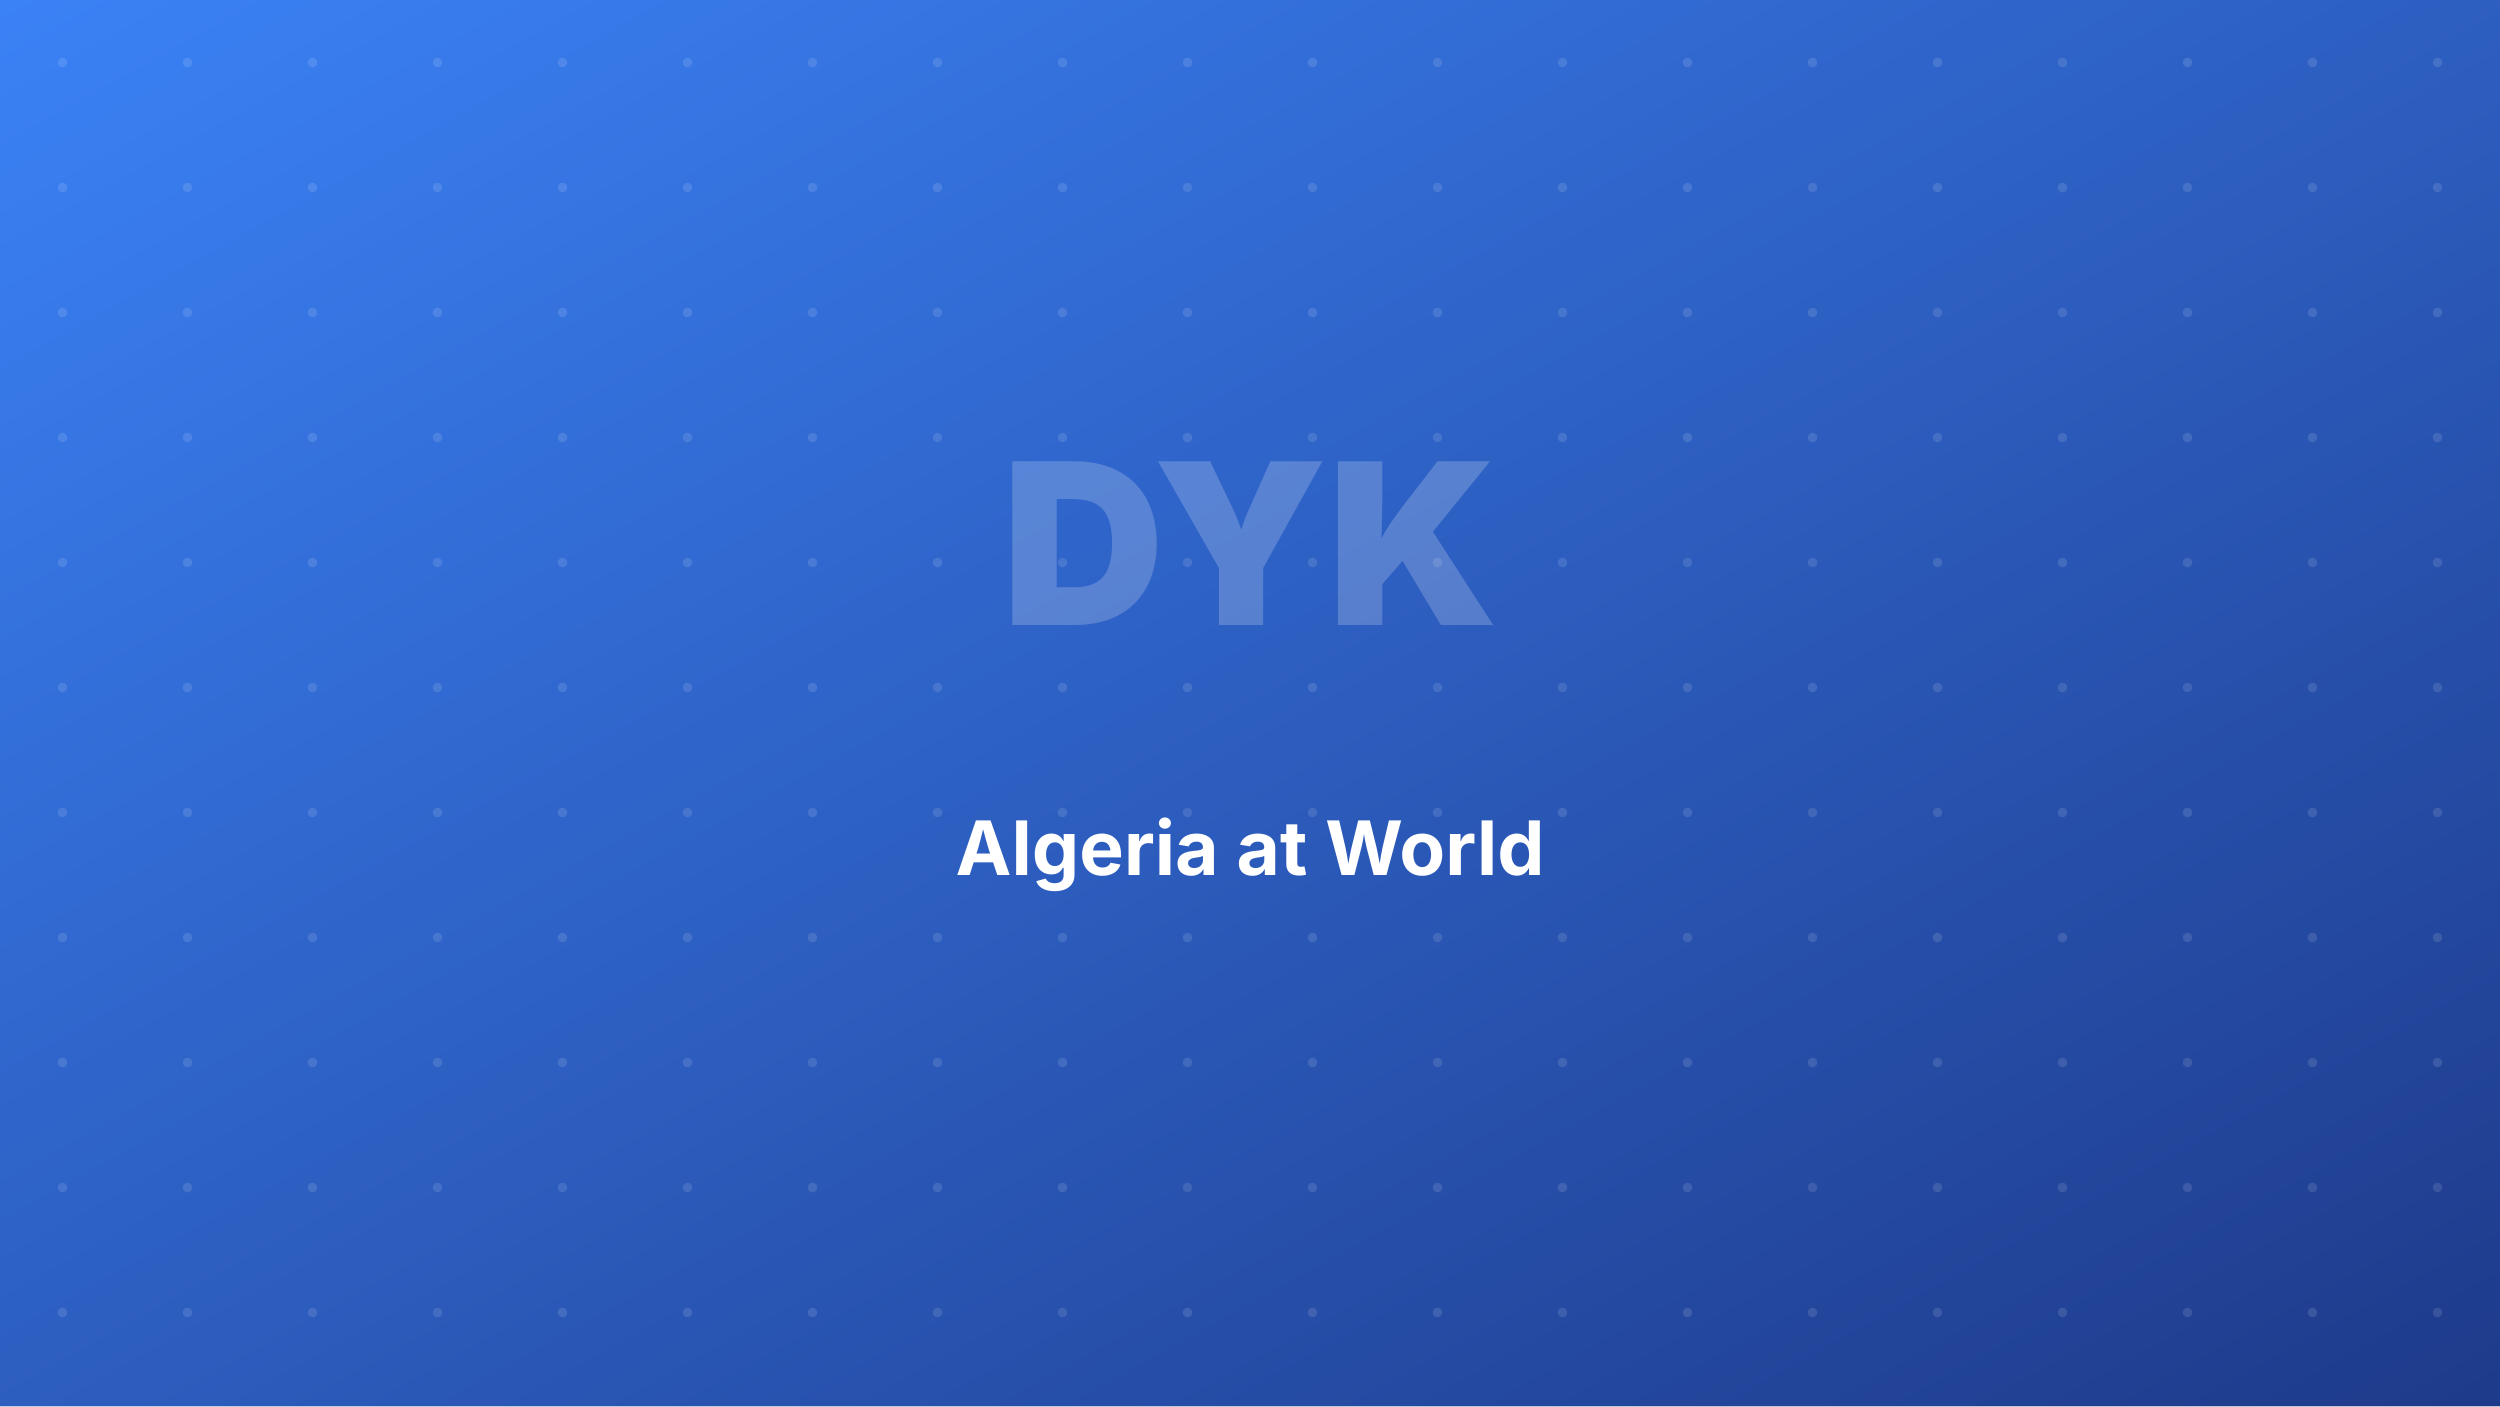
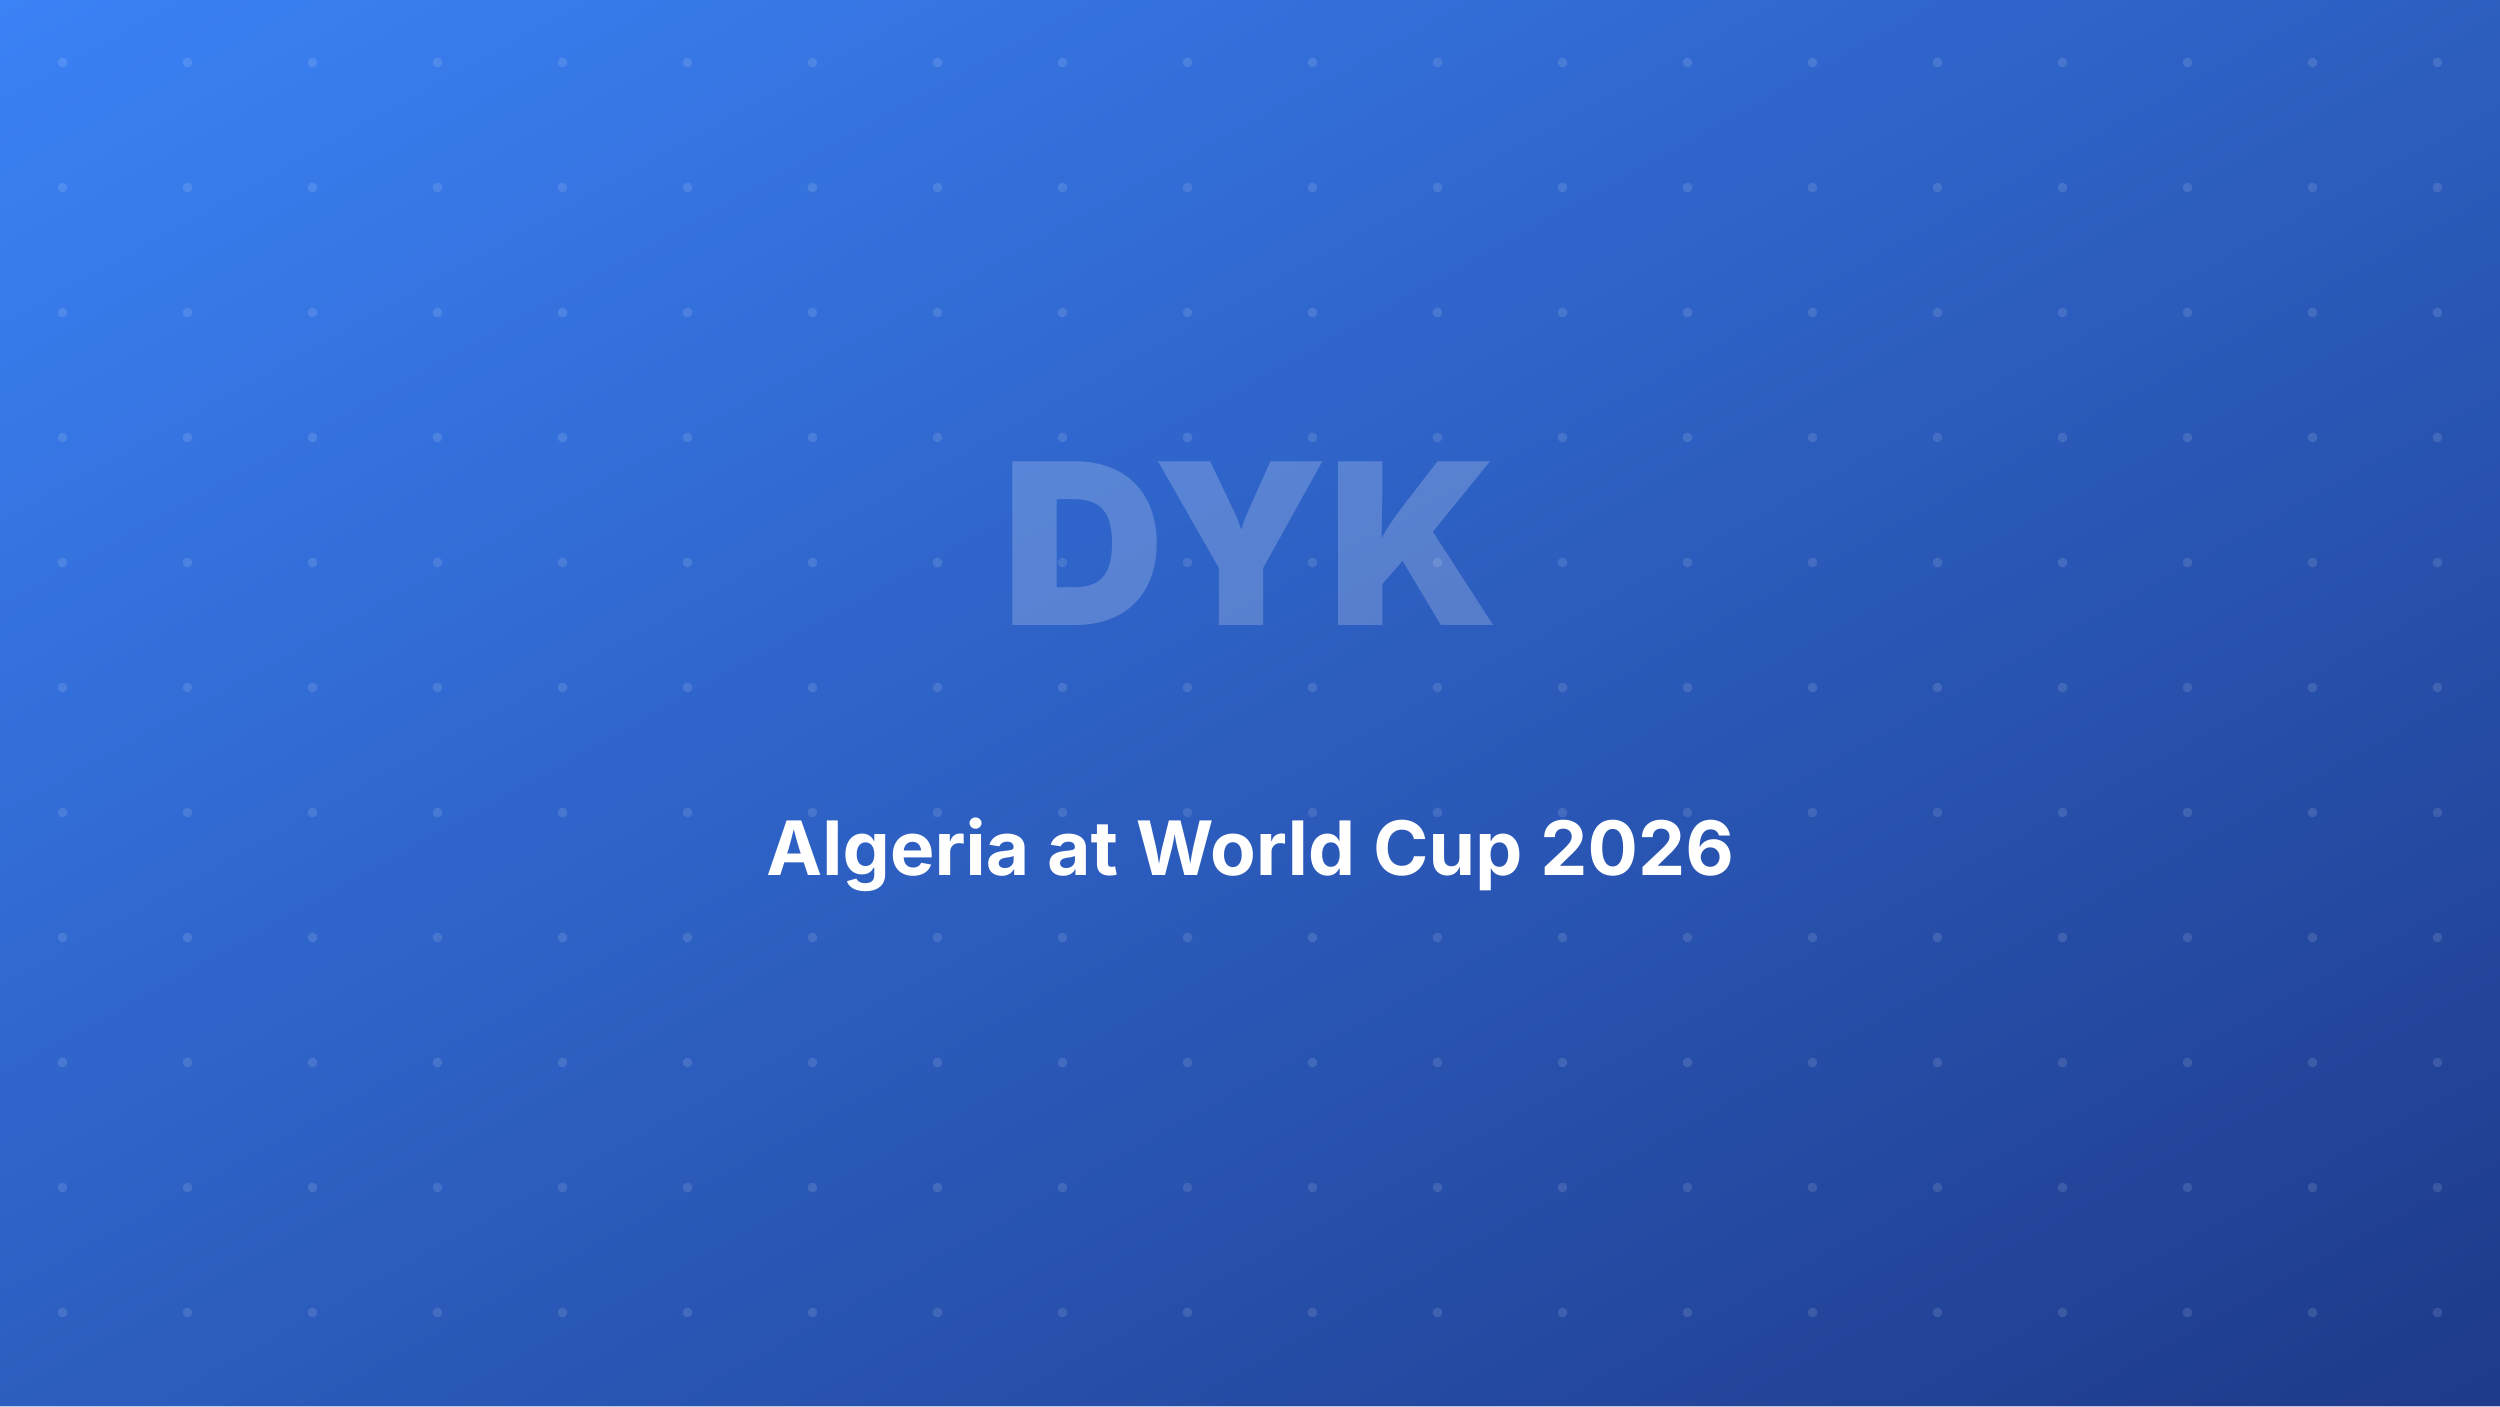
<svg xmlns="http://www.w3.org/2000/svg" width="800" height="450" viewBox="0 0 800 450" role="img" aria-labelledby="title">
  <defs>
    <linearGradient id="bg" x1="0" y1="0" x2="1" y2="1">
      <stop offset="0%" stop-color="#3B82F6" />
      <stop offset="100%" stop-color="#1E3A8A" />
    </linearGradient>
    <pattern id="dots" width="40" height="40" patternUnits="userSpaceOnUse">
      <circle cx="20" cy="20" r="1.5" fill="#fff" opacity=".12" />
    </pattern>
  </defs>
  <rect width="800" height="450" fill="url(#bg)" />
  <rect width="800" height="450" fill="url(#dots)" />
  <text x="400" y="200" text-anchor="middle" fill="#fff" opacity=".20" font-family="Inter, Cairo, Tajawal, Arial, sans-serif" font-size="72" font-weight="900">DYK</text>
-   <text x="400" y="280" text-anchor="middle" fill="#fff" font-family="Inter, Cairo, Tajawal, Arial, sans-serif" font-size="24" font-weight="700">Algeria at World</text>
+   <text x="400" y="280" text-anchor="middle" fill="#fff" font-family="Inter, Cairo, Tajawal, Arial, sans-serif" font-size="24" font-weight="700">Algeria at World Cup 2026</text>
</svg>
